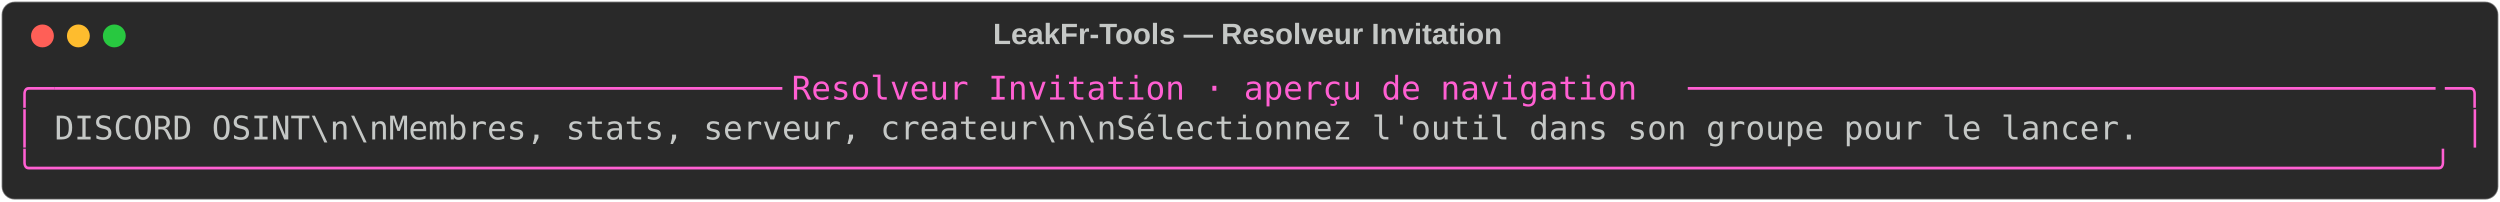
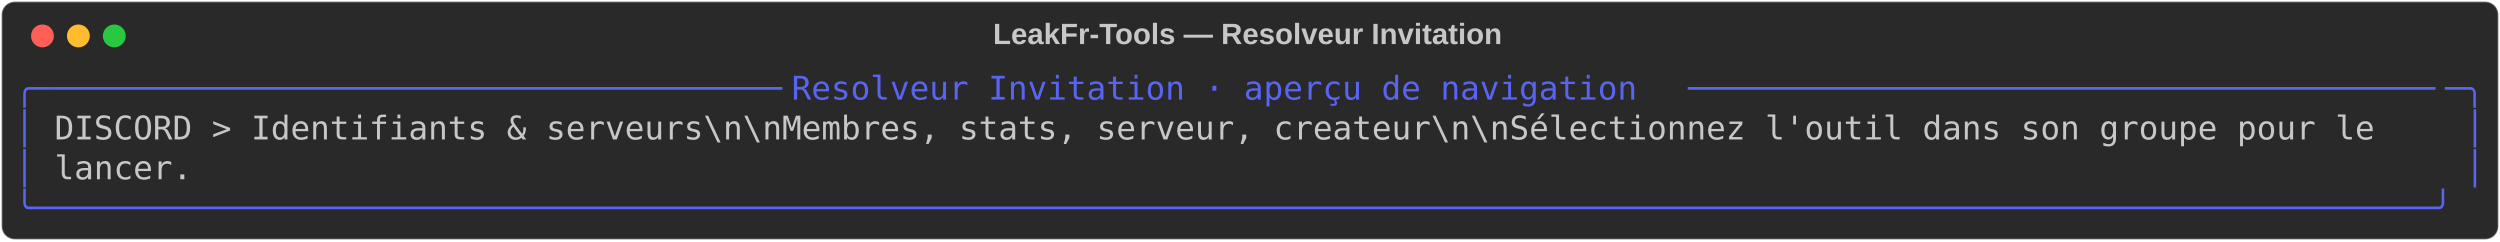
- <svg xmlns="http://www.w3.org/2000/svg" class="rich-terminal" viewBox="0 0 1531 123.2">
+ <svg xmlns="http://www.w3.org/2000/svg" class="rich-terminal" viewBox="0 0 1531 147.6">
  <style>

    @font-face {
        font-family: "Fira Code";
        src: local("FiraCode-Regular"),
                url("https://cdnjs.cloudflare.com/ajax/libs/firacode/6.2.0/woff2/FiraCode-Regular.woff2") format("woff2"),
                url("https://cdnjs.cloudflare.com/ajax/libs/firacode/6.2.0/woff/FiraCode-Regular.woff") format("woff");
        font-style: normal;
        font-weight: 400;
    }
    @font-face {
        font-family: "Fira Code";
        src: local("FiraCode-Bold"),
                url("https://cdnjs.cloudflare.com/ajax/libs/firacode/6.2.0/woff2/FiraCode-Bold.woff2") format("woff2"),
                url("https://cdnjs.cloudflare.com/ajax/libs/firacode/6.2.0/woff/FiraCode-Bold.woff") format("woff");
        font-style: bold;
        font-weight: 700;
    }

-     .terminal-3613533372-matrix {
+     .terminal-1354014106-matrix {
        font-family: Fira Code, monospace;
        font-size: 20px;
        line-height: 24.4px;
        font-variant-east-asian: full-width;
    }

-     .terminal-3613533372-title {
+     .terminal-1354014106-title {
        font-size: 18px;
        font-weight: bold;
        font-family: arial;
    }

-     .terminal-3613533372-r1 { fill: #ff5fd2 }
- .terminal-3613533372-r2 { fill: #c5c8c6 }
+     .terminal-1354014106-r1 { fill: #5865f2 }
+ .terminal-1354014106-r2 { fill: #c5c8c6 }
    </style>
  <defs>
-     <clipPath id="terminal-3613533372-clip-terminal">
-       <rect x="0" y="0" width="1511.8" height="72.2" />
+     <clipPath id="terminal-1354014106-clip-terminal">
+       <rect x="0" y="0" width="1511.8" height="96.6" />
    </clipPath>
-     <clipPath id="terminal-3613533372-line-0">
+     <clipPath id="terminal-1354014106-line-0">
      <rect x="0" y="1.5" width="1512.8" height="24.65" />
    </clipPath>
-     <clipPath id="terminal-3613533372-line-1">
+     <clipPath id="terminal-1354014106-line-1">
      <rect x="0" y="25.9" width="1512.8" height="24.65" />
    </clipPath>
+     <clipPath id="terminal-1354014106-line-2">
+       <rect x="0" y="50.3" width="1512.8" height="24.65" />
+     </clipPath>
  </defs>
-   <rect fill="#292929" stroke="rgba(255,255,255,0.35)" stroke-width="1" x="1" y="1" width="1529" height="121.2" rx="8" />
-   <text class="terminal-3613533372-title" fill="#c5c8c6" text-anchor="middle" x="764" y="27">LeakFr-Tools — Resolveur Invitation</text>
+   <rect fill="#292929" stroke="rgba(255,255,255,0.35)" stroke-width="1" x="1" y="1" width="1529" height="145.6" rx="8" />
+   <text class="terminal-1354014106-title" fill="#c5c8c6" text-anchor="middle" x="764" y="27">LeakFr-Tools — Resolveur Invitation</text>
  <g transform="translate(26,22)">
    <circle cx="0" cy="0" r="7" fill="#ff5f57" />
    <circle cx="22" cy="0" r="7" fill="#febc2e" />
    <circle cx="44" cy="0" r="7" fill="#28c840" />
  </g>
-   <g transform="translate(9, 41)" clip-path="url(#terminal-3613533372-clip-terminal)">
-     <g class="terminal-3613533372-matrix">
-       <text class="terminal-3613533372-r1" x="0" y="20" textLength="24.4" clip-path="url(#terminal-3613533372-line-0)">╭─</text>
-       <text class="terminal-3613533372-r1" x="24.4" y="20" textLength="451.4" clip-path="url(#terminal-3613533372-line-0)">─────────────────────────────────────</text>
-       <text class="terminal-3613533372-r1" x="475.8" y="20" textLength="549" clip-path="url(#terminal-3613533372-line-0)"> Resolveur Invitation · aperçu de navigation </text>
-       <text class="terminal-3613533372-r1" x="1024.8" y="20" textLength="463.6" clip-path="url(#terminal-3613533372-line-0)">──────────────────────────────────────</text>
-       <text class="terminal-3613533372-r1" x="1488.4" y="20" textLength="24.4" clip-path="url(#terminal-3613533372-line-0)">─╮</text>
-       <text class="terminal-3613533372-r2" x="1512.8" y="20" textLength="12.2" clip-path="url(#terminal-3613533372-line-0)">
+   <g transform="translate(9, 41)" clip-path="url(#terminal-1354014106-clip-terminal)">
+     <g class="terminal-1354014106-matrix">
+       <text class="terminal-1354014106-r1" x="0" y="20" textLength="24.4" clip-path="url(#terminal-1354014106-line-0)">╭─</text>
+       <text class="terminal-1354014106-r1" x="24.4" y="20" textLength="451.4" clip-path="url(#terminal-1354014106-line-0)">─────────────────────────────────────</text>
+       <text class="terminal-1354014106-r1" x="475.8" y="20" textLength="549" clip-path="url(#terminal-1354014106-line-0)"> Resolveur Invitation · aperçu de navigation </text>
+       <text class="terminal-1354014106-r1" x="1024.8" y="20" textLength="463.6" clip-path="url(#terminal-1354014106-line-0)">──────────────────────────────────────</text>
+       <text class="terminal-1354014106-r1" x="1488.4" y="20" textLength="24.4" clip-path="url(#terminal-1354014106-line-0)">─╮</text>
+       <text class="terminal-1354014106-r2" x="1512.8" y="20" textLength="12.2" clip-path="url(#terminal-1354014106-line-0)">
</text>
-       <text class="terminal-3613533372-r1" x="0" y="44.4" textLength="12.2" clip-path="url(#terminal-3613533372-line-1)">│</text>
-       <text class="terminal-3613533372-r2" x="24.4" y="44.4" textLength="1293.2" clip-path="url(#terminal-3613533372-line-1)">DISCORD OSINT\n\nMembres, stats, serveur, createur\n\nSélectionnez l'outil dans son groupe pour le lancer.</text>
-       <text class="terminal-3613533372-r1" x="1500.6" y="44.4" textLength="12.2" clip-path="url(#terminal-3613533372-line-1)">│</text>
-       <text class="terminal-3613533372-r2" x="1512.8" y="44.4" textLength="12.2" clip-path="url(#terminal-3613533372-line-1)">
+       <text class="terminal-1354014106-r1" x="0" y="44.4" textLength="12.2" clip-path="url(#terminal-1354014106-line-1)">│</text>
+       <text class="terminal-1354014106-r2" x="24.4" y="44.4" textLength="1451.8" clip-path="url(#terminal-1354014106-line-1)">DISCORD &gt; Identifiants &amp; serveurs\n\nMembres, stats, serveur, createur\n\nSélectionnez l'outil dans son groupe pour le </text>
+       <text class="terminal-1354014106-r1" x="1500.6" y="44.4" textLength="12.2" clip-path="url(#terminal-1354014106-line-1)">│</text>
+       <text class="terminal-1354014106-r2" x="1512.8" y="44.4" textLength="12.2" clip-path="url(#terminal-1354014106-line-1)">
</text>
-       <text class="terminal-3613533372-r1" x="0" y="68.8" textLength="1512.8" clip-path="url(#terminal-3613533372-line-2)">╰──────────────────────────────────────────────────────────────────────────────────────────────────────────────────────────╯</text>
-       <text class="terminal-3613533372-r2" x="1512.8" y="68.8" textLength="12.2" clip-path="url(#terminal-3613533372-line-2)">
+       <text class="terminal-1354014106-r1" x="0" y="68.8" textLength="12.2" clip-path="url(#terminal-1354014106-line-2)">│</text>
+       <text class="terminal-1354014106-r2" x="24.4" y="68.8" textLength="85.4" clip-path="url(#terminal-1354014106-line-2)">lancer.</text>
+       <text class="terminal-1354014106-r1" x="1500.6" y="68.8" textLength="12.2" clip-path="url(#terminal-1354014106-line-2)">│</text>
+       <text class="terminal-1354014106-r2" x="1512.8" y="68.8" textLength="12.2" clip-path="url(#terminal-1354014106-line-2)">
+ </text>
+       <text class="terminal-1354014106-r1" x="0" y="93.2" textLength="1512.8" clip-path="url(#terminal-1354014106-line-3)">╰──────────────────────────────────────────────────────────────────────────────────────────────────────────────────────────╯</text>
+       <text class="terminal-1354014106-r2" x="1512.8" y="93.2" textLength="12.2" clip-path="url(#terminal-1354014106-line-3)">
</text>
    </g>
  </g>
</svg>
